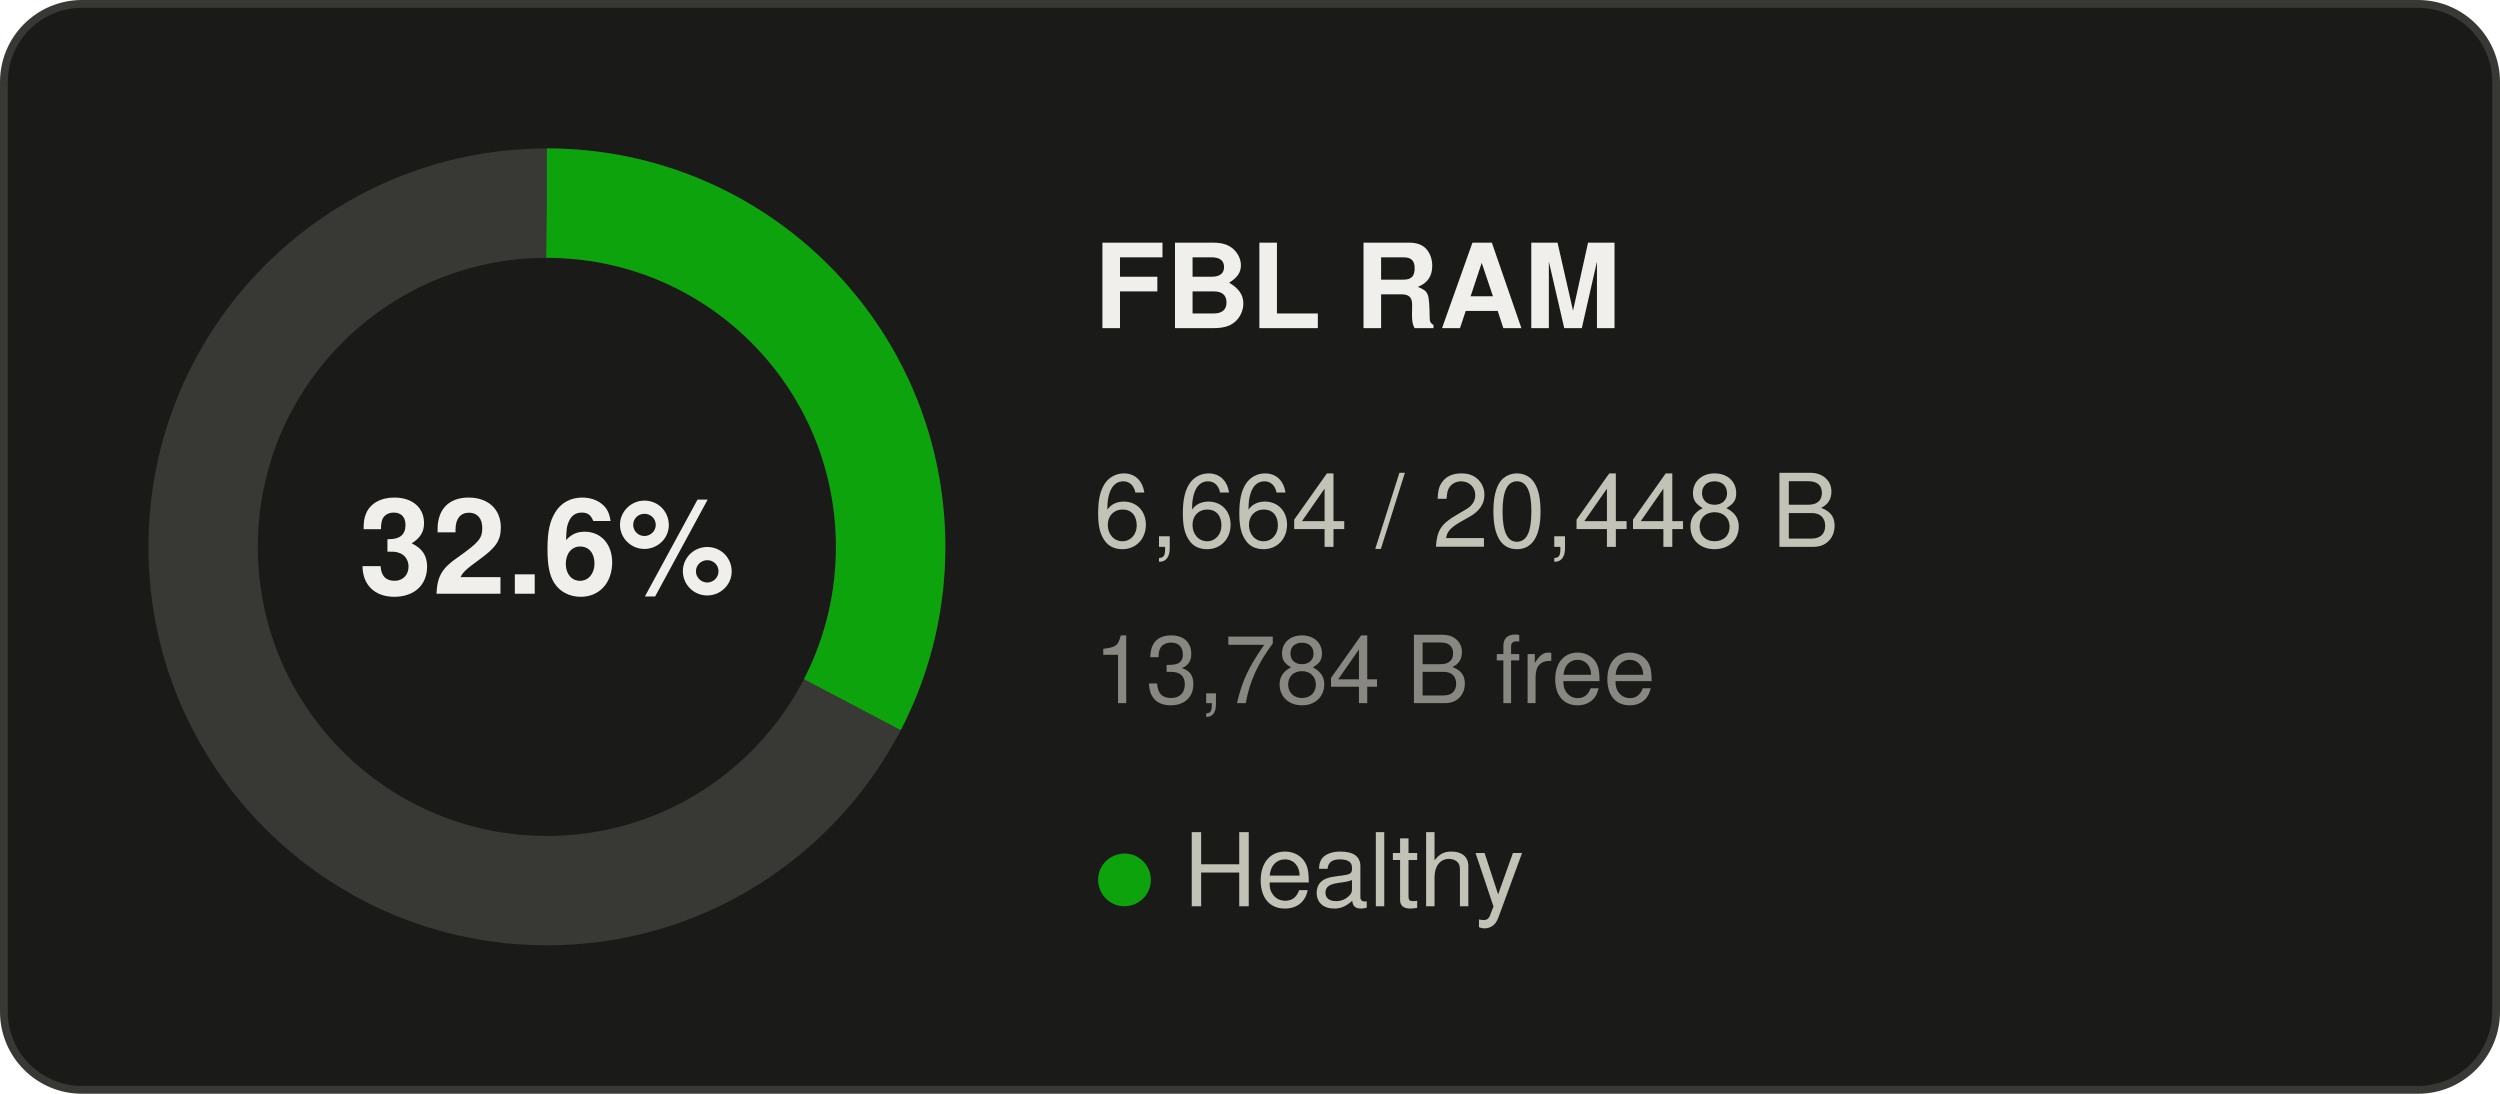
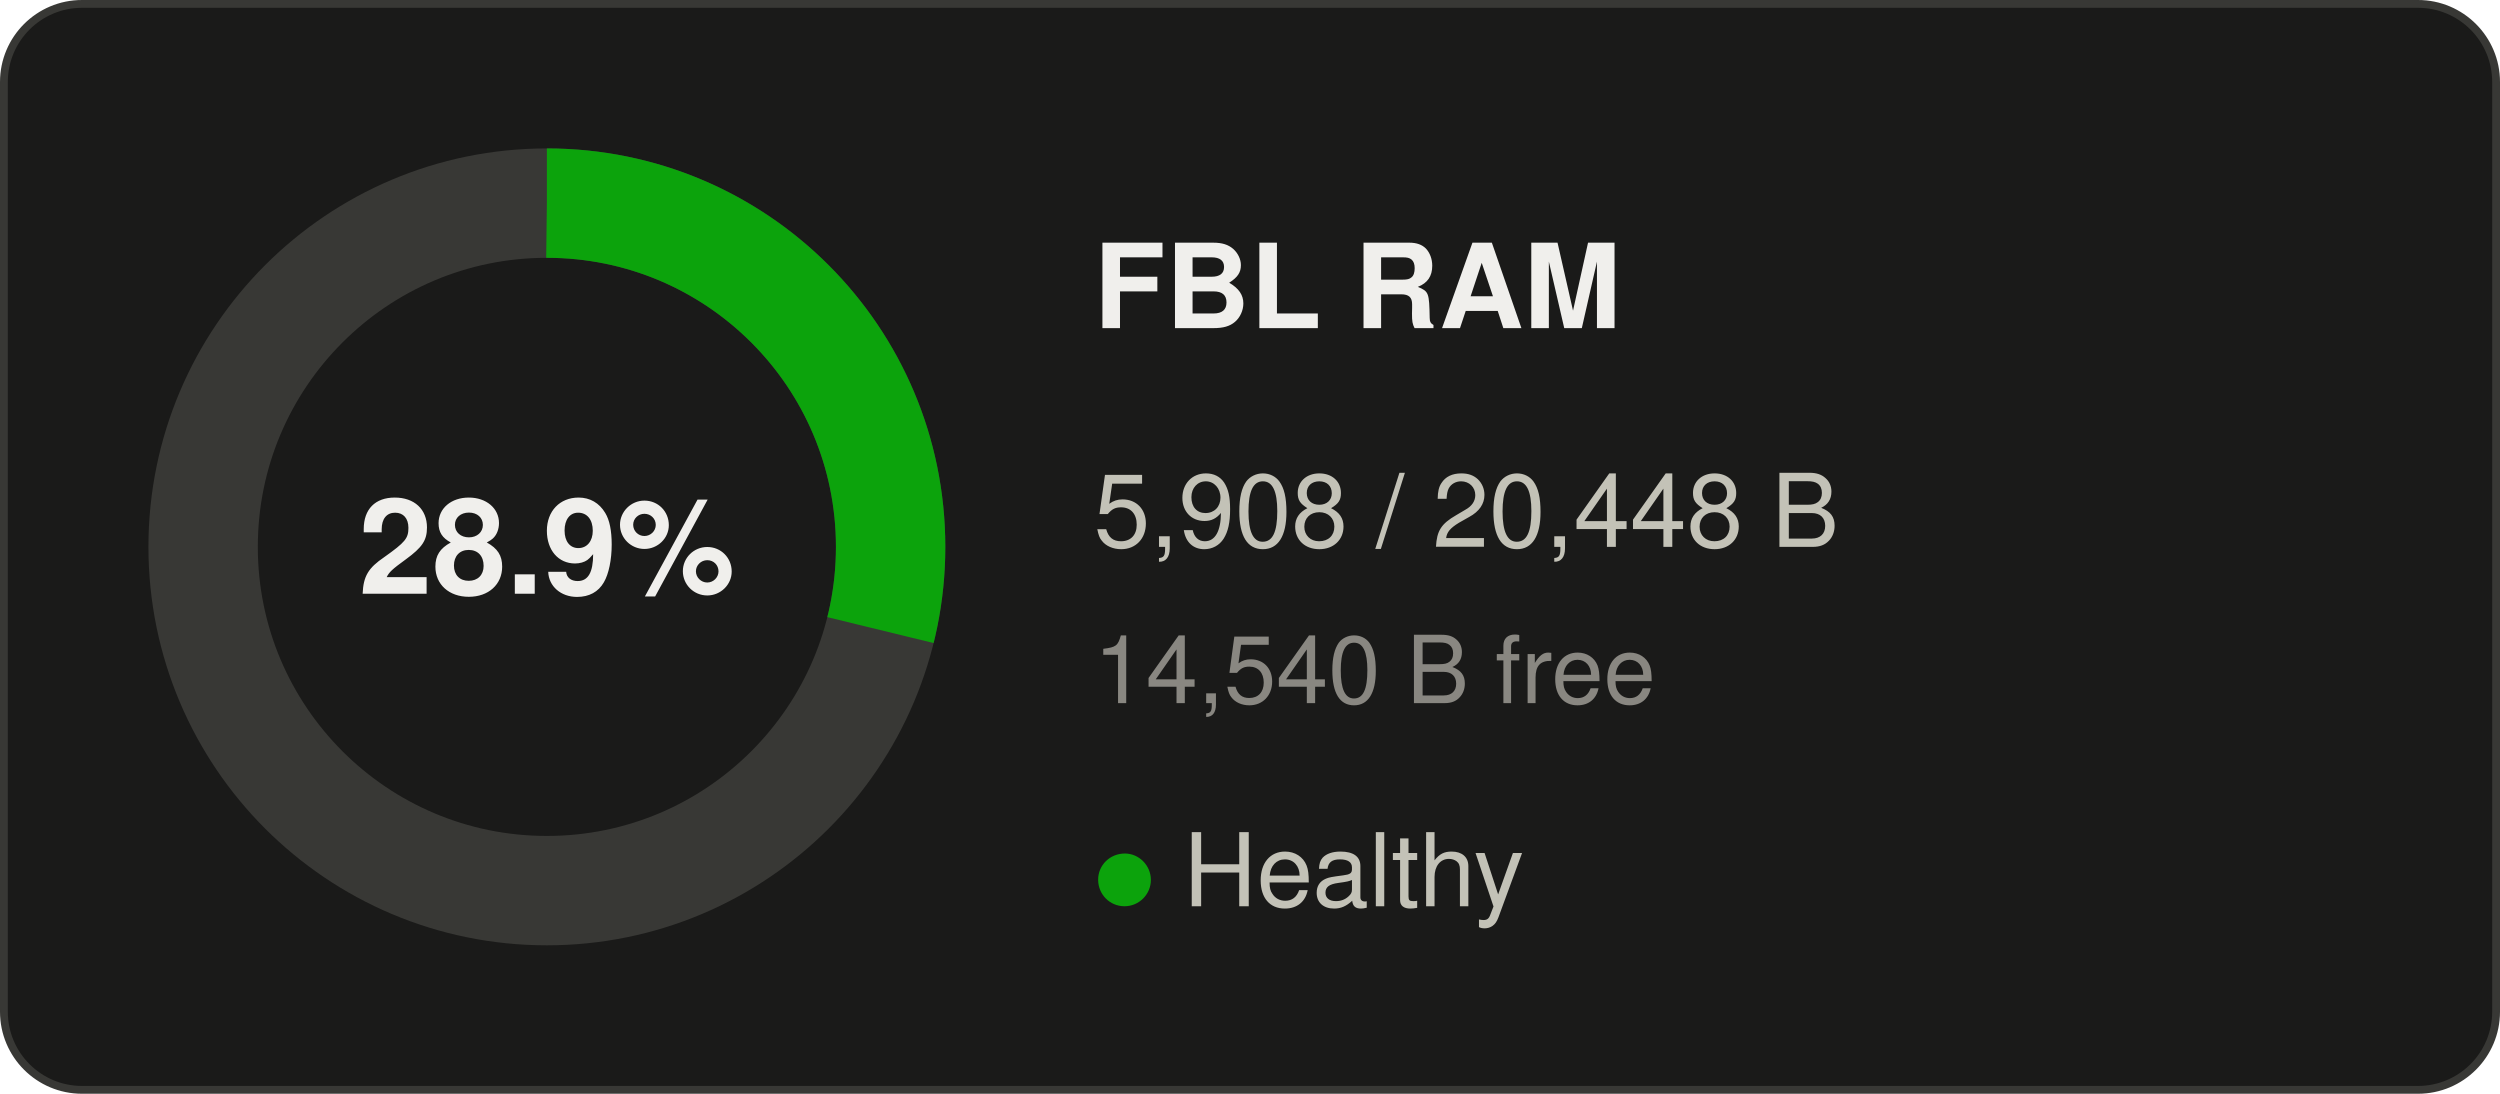
- <svg xmlns="http://www.w3.org/2000/svg" width="320" height="140" viewBox="0 0 320 140" role="img" aria-label="FBL RAM: 32.6% used">
+ <svg xmlns="http://www.w3.org/2000/svg" width="320" height="140" viewBox="0 0 320 140" role="img" aria-label="FBL RAM: 28.9% used">
  <rect x="0.5" y="0.5" width="319" height="139" rx="10" fill="#1a1a19" stroke="#383835" />
  <g font-family="Segoe UI, system-ui, -apple-system, Helvetica, Arial, sans-serif">
    <circle cx="70" cy="70" r="44" fill="none" stroke="#383835" stroke-width="14" />
-     <circle cx="70" cy="70" r="44" fill="none" stroke="#0ca30c" stroke-width="14" stroke-dasharray="90.10 276.46" transform="rotate(-90 70 70)" />
-     <text x="70" y="76" text-anchor="middle" font-size="17" font-weight="600" fill="#f0efec">32.6%</text>
+     <circle cx="70" cy="70" r="44" fill="none" stroke="#0ca30c" stroke-width="14" stroke-dasharray="79.88 276.46" transform="rotate(-90 70 70)" />
+     <text x="70" y="76" text-anchor="middle" font-size="17" font-weight="600" fill="#f0efec">28.9%</text>
    <text x="140" y="42" font-size="15" font-weight="600" fill="#f0efec">FBL RAM</text>
-     <text x="140" y="70" font-size="13" fill="#c3c2b7">6,664 / 20,448 B</text>
-     <text x="140" y="90" font-size="12" fill="#898781">13,784 B free</text>
+     <text x="140" y="70" font-size="13" fill="#c3c2b7">5,908 / 20,448 B</text>
+     <text x="140" y="90" font-size="12" fill="#898781">14,540 B free</text>
    <text x="140" y="116" font-size="13" fill="#c3c2b7">
      <tspan fill="#0ca30c">●</tspan> Healthy</text>
  </g>
</svg>
